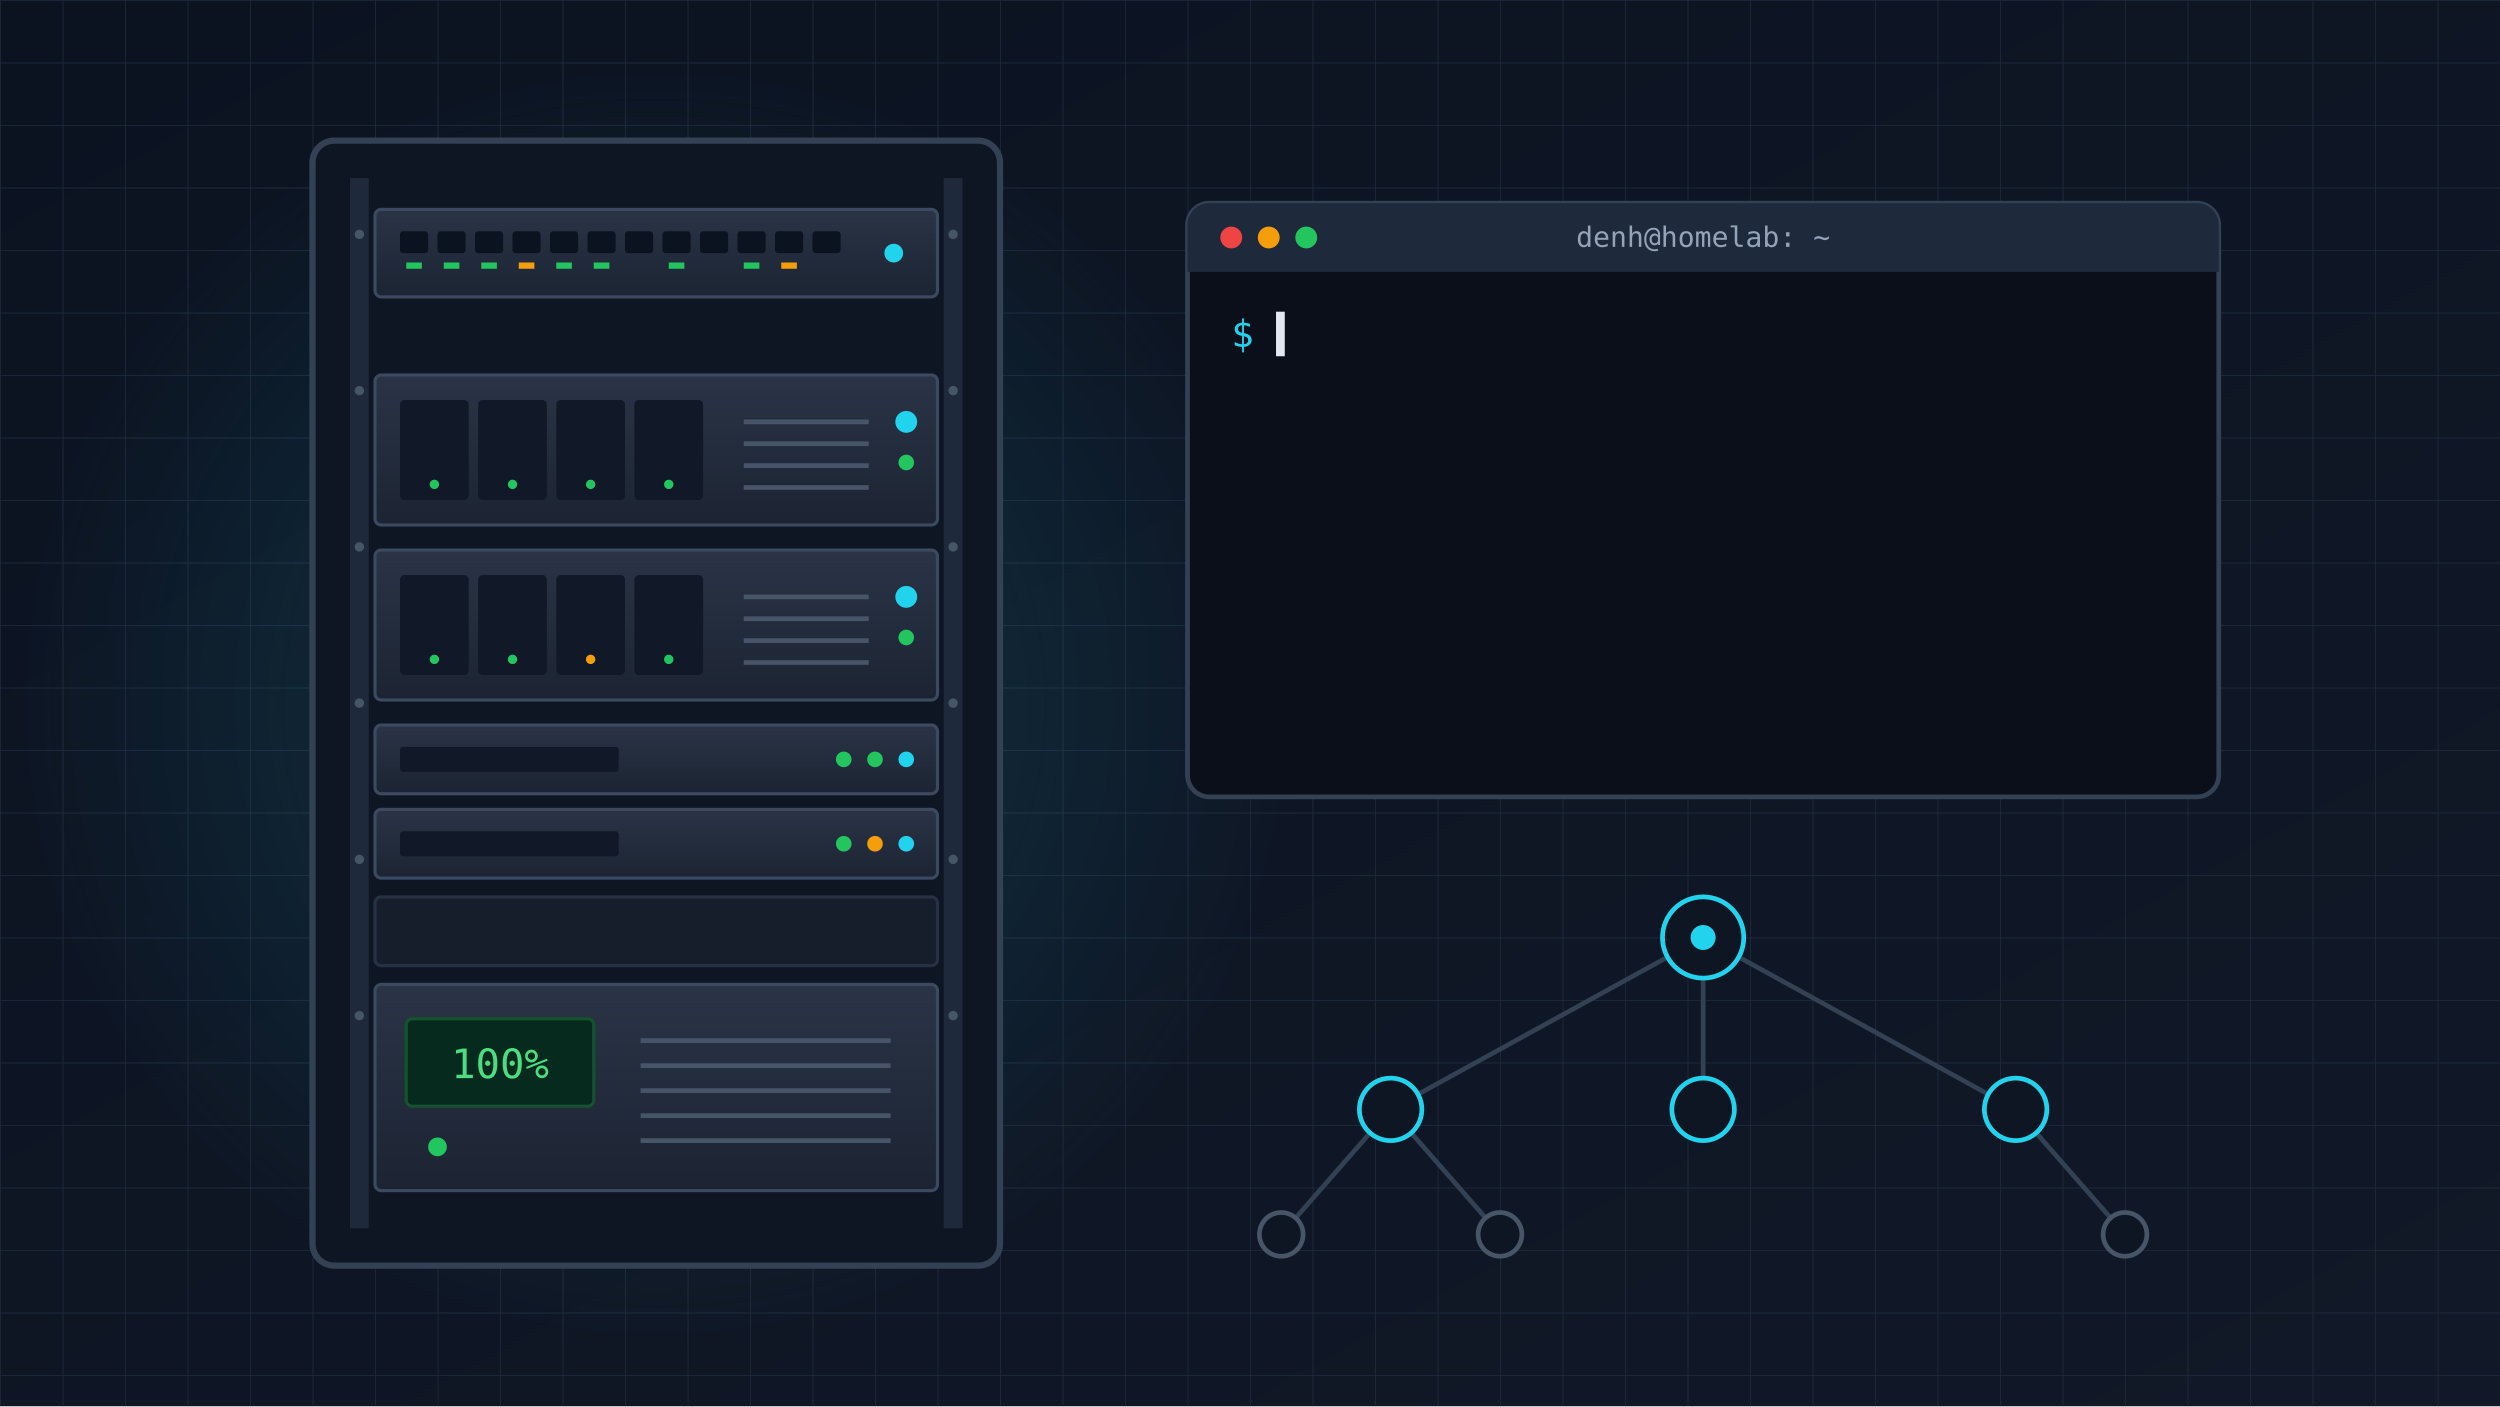
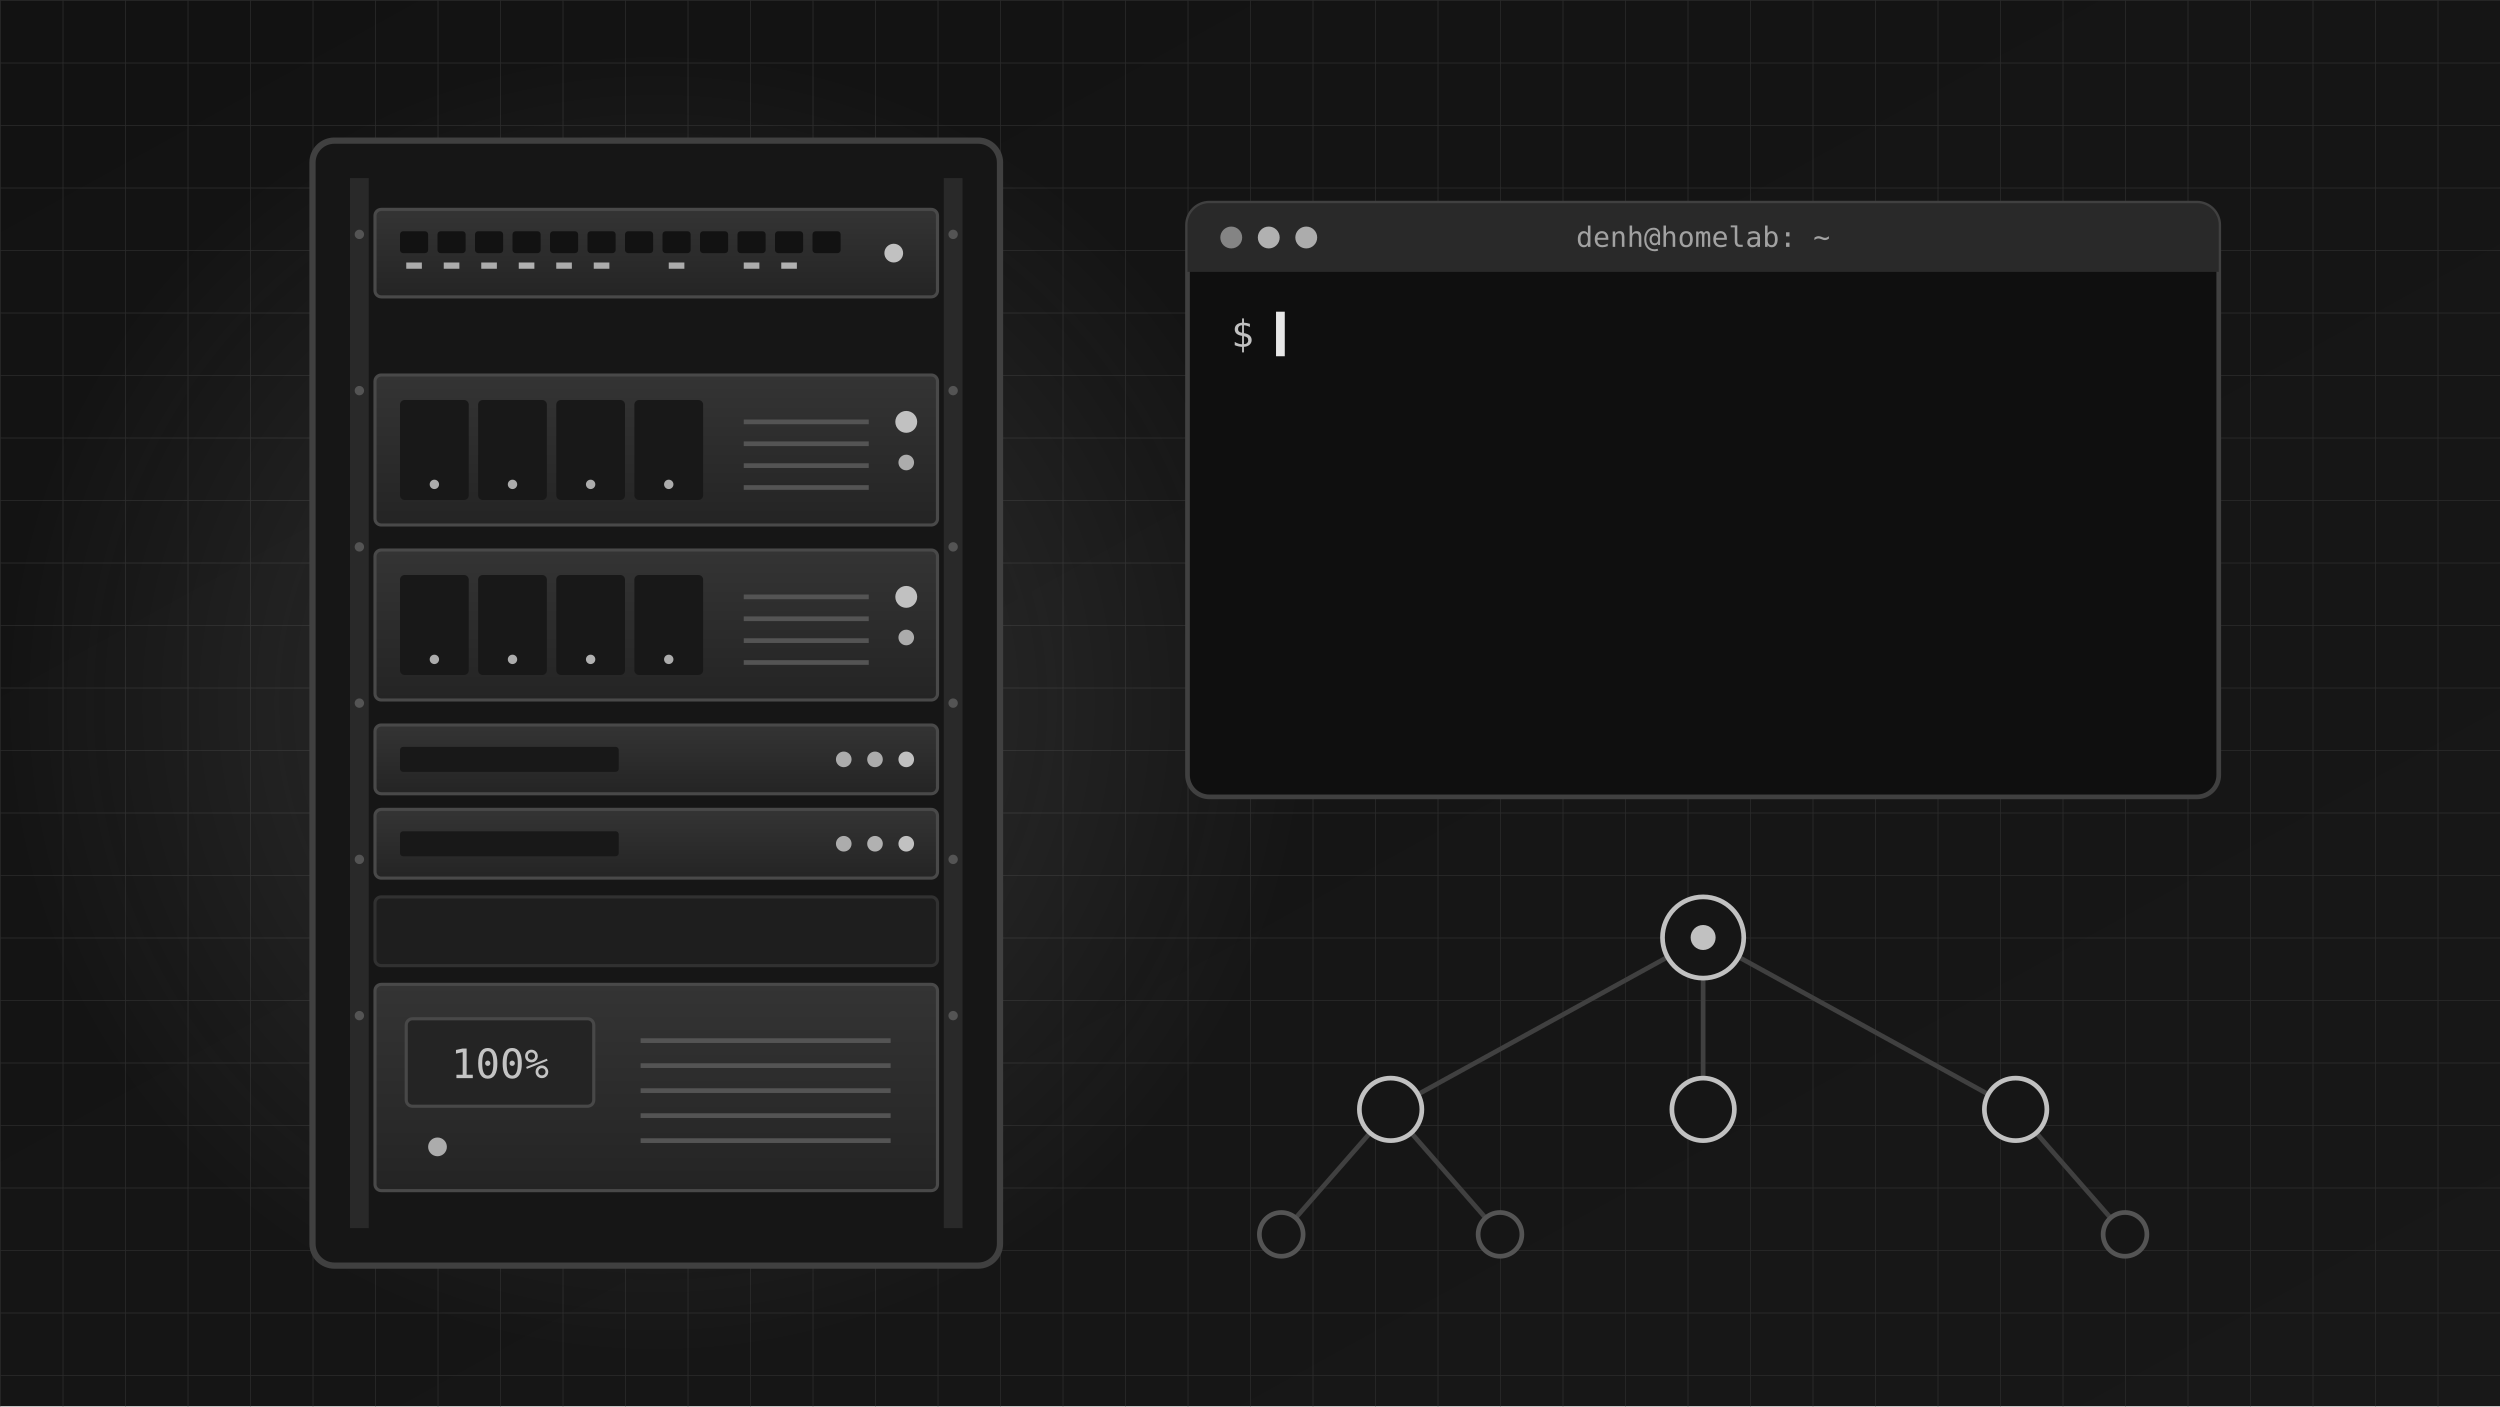
<svg xmlns="http://www.w3.org/2000/svg" viewBox="0 0 1600 900" width="1600" height="900">
  <defs>
    <linearGradient id="bg" x1="0" y1="0" x2="1" y2="1">
-       <stop offset="0" stop-color="#0b1220" />
-       <stop offset="1" stop-color="#111827" />
+       <stop offset="0" stop-color="#121212" />
+       <stop offset="1" stop-color="#181818" />
    </linearGradient>
    <pattern id="grid" width="40" height="40" patternUnits="userSpaceOnUse">
-       <path d="M40 0H0V40" fill="none" stroke="#1f2a3d" stroke-width="1" />
+       <path d="M40 0H0V40" fill="none" stroke="#2a2a2a" stroke-width="1" />
    </pattern>
    <radialGradient id="glow" cx="0.5" cy="0.5" r="0.5">
-       <stop offset="0" stop-color="#22d3ee" stop-opacity="0.18" />
-       <stop offset="1" stop-color="#22d3ee" stop-opacity="0" />
+       <stop offset="0" stop-color="#c1c1c1" stop-opacity="0.18" />
+       <stop offset="1" stop-color="#c1c1c1" stop-opacity="0" />
    </radialGradient>
    <linearGradient id="unit" x1="0" y1="0" x2="0" y2="1">
-       <stop offset="0" stop-color="#2a3446" />
-       <stop offset="1" stop-color="#1c2433" />
+       <stop offset="0" stop-color="#343434" />
+       <stop offset="1" stop-color="#242424" />
    </linearGradient>
  </defs>
  <rect width="1600" height="900" fill="url(#bg)" />
  <rect width="1600" height="900" fill="url(#grid)" />
  <ellipse cx="420" cy="450" rx="420" ry="420" fill="url(#glow)" />
  <g transform="translate(200 90)">
-     <rect width="440" height="720" rx="14" fill="#0f1623" stroke="#334155" stroke-width="4" />
-     <rect x="24" y="24" width="12" height="672" fill="#1e293b" />
-     <rect x="404" y="24" width="12" height="672" fill="#1e293b" />
-     <g fill="#475569">
+     <rect width="440" height="720" rx="14" fill="#161616" stroke="#404040" stroke-width="4" />
+     <rect x="24" y="24" width="12" height="672" fill="#292929" />
+     <rect x="404" y="24" width="12" height="672" fill="#292929" />
+     <g fill="#545454">
      <circle cx="30" cy="60" r="3" />
      <circle cx="30" cy="160" r="3" />
      <circle cx="30" cy="260" r="3" />
      <circle cx="30" cy="360" r="3" />
      <circle cx="30" cy="460" r="3" />
      <circle cx="30" cy="560" r="3" />
      <circle cx="410" cy="60" r="3" />
      <circle cx="410" cy="160" r="3" />
      <circle cx="410" cy="260" r="3" />
      <circle cx="410" cy="360" r="3" />
      <circle cx="410" cy="460" r="3" />
      <circle cx="410" cy="560" r="3" />
    </g>
    <g transform="translate(40 44)">
-       <rect width="360" height="56" rx="4" fill="url(#unit)" stroke="#3b4a61" stroke-width="2" />
-       <g fill="#0b1220">
+       <rect width="360" height="56" rx="4" fill="url(#unit)" stroke="#494949" stroke-width="2" />
+       <g fill="#121212">
        <rect x="16" y="14" width="18" height="14" rx="2" />
        <rect x="40" y="14" width="18" height="14" rx="2" />
        <rect x="64" y="14" width="18" height="14" rx="2" />
        <rect x="88" y="14" width="18" height="14" rx="2" />
        <rect x="112" y="14" width="18" height="14" rx="2" />
        <rect x="136" y="14" width="18" height="14" rx="2" />
        <rect x="160" y="14" width="18" height="14" rx="2" />
        <rect x="184" y="14" width="18" height="14" rx="2" />
        <rect x="208" y="14" width="18" height="14" rx="2" />
        <rect x="232" y="14" width="18" height="14" rx="2" />
        <rect x="256" y="14" width="18" height="14" rx="2" />
        <rect x="280" y="14" width="18" height="14" rx="2" />
      </g>
-       <g fill="#22c55e">
+       <g fill="#acacac">
        <rect x="20" y="34" width="10" height="4" />
        <rect x="44" y="34" width="10" height="4" />
        <rect x="68" y="34" width="10" height="4" />
        <rect x="116" y="34" width="10" height="4" />
        <rect x="140" y="34" width="10" height="4" />
        <rect x="188" y="34" width="10" height="4" />
        <rect x="236" y="34" width="10" height="4" />
      </g>
-       <g fill="#f59e0b">
+       <g fill="#b1b1b1">
        <rect x="92" y="34" width="10" height="4" />
        <rect x="260" y="34" width="10" height="4" />
      </g>
-       <circle cx="332" cy="28" r="6" fill="#22d3ee" />
+       <circle cx="332" cy="28" r="6" fill="#c1c1c1" />
    </g>
    <g transform="translate(40 150)">
-       <rect width="360" height="96" rx="4" fill="url(#unit)" stroke="#3b4a61" stroke-width="2" />
-       <g fill="#111827">
+       <rect width="360" height="96" rx="4" fill="url(#unit)" stroke="#494949" stroke-width="2" />
+       <g fill="#181818">
        <rect x="16" y="16" width="44" height="64" rx="3" />
        <rect x="66" y="16" width="44" height="64" rx="3" />
        <rect x="116" y="16" width="44" height="64" rx="3" />
        <rect x="166" y="16" width="44" height="64" rx="3" />
      </g>
-       <g fill="#22c55e">
+       <g fill="#acacac">
        <circle cx="38" cy="70" r="3" />
        <circle cx="88" cy="70" r="3" />
        <circle cx="138" cy="70" r="3" />
        <circle cx="188" cy="70" r="3" />
      </g>
-       <g stroke="#475569" stroke-width="3">
+       <g stroke="#545454" stroke-width="3">
        <path d="M236 30H316M236 44H316M236 58H316M236 72H316" />
      </g>
-       <circle cx="340" cy="30" r="7" fill="#22d3ee" />
-       <circle cx="340" cy="56" r="5" fill="#22c55e" />
+       <circle cx="340" cy="30" r="7" fill="#c1c1c1" />
+       <circle cx="340" cy="56" r="5" fill="#acacac" />
    </g>
    <g transform="translate(40 262)">
-       <rect width="360" height="96" rx="4" fill="url(#unit)" stroke="#3b4a61" stroke-width="2" />
-       <g fill="#111827">
+       <rect width="360" height="96" rx="4" fill="url(#unit)" stroke="#494949" stroke-width="2" />
+       <g fill="#181818">
        <rect x="16" y="16" width="44" height="64" rx="3" />
        <rect x="66" y="16" width="44" height="64" rx="3" />
        <rect x="116" y="16" width="44" height="64" rx="3" />
        <rect x="166" y="16" width="44" height="64" rx="3" />
      </g>
-       <g fill="#22c55e">
+       <g fill="#acacac">
        <circle cx="38" cy="70" r="3" />
        <circle cx="88" cy="70" r="3" />
        <circle cx="188" cy="70" r="3" />
      </g>
-       <circle cx="138" cy="70" r="3" fill="#f59e0b" />
-       <g stroke="#475569" stroke-width="3">
+       <circle cx="138" cy="70" r="3" fill="#b1b1b1" />
+       <g stroke="#545454" stroke-width="3">
        <path d="M236 30H316M236 44H316M236 58H316M236 72H316" />
      </g>
-       <circle cx="340" cy="30" r="7" fill="#22d3ee" />
-       <circle cx="340" cy="56" r="5" fill="#22c55e" />
+       <circle cx="340" cy="30" r="7" fill="#c1c1c1" />
+       <circle cx="340" cy="56" r="5" fill="#acacac" />
    </g>
    <g transform="translate(40 374)">
-       <rect width="360" height="44" rx="4" fill="url(#unit)" stroke="#3b4a61" stroke-width="2" />
-       <rect x="16" y="14" width="140" height="16" rx="2" fill="#111827" />
-       <circle cx="300" cy="22" r="5" fill="#22c55e" />
-       <circle cx="320" cy="22" r="5" fill="#22c55e" />
-       <circle cx="340" cy="22" r="5" fill="#22d3ee" />
+       <rect width="360" height="44" rx="4" fill="url(#unit)" stroke="#494949" stroke-width="2" />
+       <rect x="16" y="14" width="140" height="16" rx="2" fill="#181818" />
+       <circle cx="300" cy="22" r="5" fill="#acacac" />
+       <circle cx="320" cy="22" r="5" fill="#acacac" />
+       <circle cx="340" cy="22" r="5" fill="#c1c1c1" />
    </g>
    <g transform="translate(40 428)">
-       <rect width="360" height="44" rx="4" fill="url(#unit)" stroke="#3b4a61" stroke-width="2" />
-       <rect x="16" y="14" width="140" height="16" rx="2" fill="#111827" />
-       <circle cx="300" cy="22" r="5" fill="#22c55e" />
-       <circle cx="320" cy="22" r="5" fill="#f59e0b" />
-       <circle cx="340" cy="22" r="5" fill="#22d3ee" />
+       <rect width="360" height="44" rx="4" fill="url(#unit)" stroke="#494949" stroke-width="2" />
+       <rect x="16" y="14" width="140" height="16" rx="2" fill="#181818" />
+       <circle cx="300" cy="22" r="5" fill="#acacac" />
+       <circle cx="320" cy="22" r="5" fill="#b1b1b1" />
+       <circle cx="340" cy="22" r="5" fill="#c1c1c1" />
    </g>
-     <rect x="40" y="484" width="360" height="44" rx="4" fill="#161e2c" stroke="#263244" stroke-width="2" />
+     <rect x="40" y="484" width="360" height="44" rx="4" fill="#1e1e1e" stroke="#313131" stroke-width="2" />
    <g transform="translate(40 540)">
-       <rect width="360" height="132" rx="4" fill="url(#unit)" stroke="#3b4a61" stroke-width="2" />
-       <rect x="20" y="22" width="120" height="56" rx="4" fill="#062a1e" stroke="#14532d" stroke-width="2" />
-       <text x="80" y="60" text-anchor="middle" font-family="ui-monospace, Menlo, Consolas, monospace" font-size="26" fill="#4ade80">100%</text>
-       <g stroke="#475569" stroke-width="3">
+       <rect width="360" height="132" rx="4" fill="url(#unit)" stroke="#494949" stroke-width="2" />
+       <rect x="20" y="22" width="120" height="56" rx="4" fill="#242424" stroke="#484848" stroke-width="2" />
+       <text x="80" y="60" text-anchor="middle" font-family="ui-monospace, Menlo, Consolas, monospace" font-size="26" fill="#c4c4c4">100%</text>
+       <g stroke="#545454" stroke-width="3">
        <path d="M170 36H330M170 52H330M170 68H330M170 84H330M170 100H330" />
      </g>
-       <circle cx="40" cy="104" r="6" fill="#22c55e" />
+       <circle cx="40" cy="104" r="6" fill="#acacac" />
    </g>
  </g>
  <g transform="translate(760 130)">
-     <rect width="660" height="380" rx="14" fill="#0a0f1a" stroke="#334155" stroke-width="3" />
-     <path d="M0 14a14 14 0 0 1 14-14h632a14 14 0 0 1 14 14v30H0Z" fill="#1e293b" />
-     <circle cx="28" cy="22" r="7" fill="#ef4444" />
-     <circle cx="52" cy="22" r="7" fill="#f59e0b" />
-     <circle cx="76" cy="22" r="7" fill="#22c55e" />
-     <text x="330" y="28" text-anchor="middle" font-family="ui-monospace, Menlo, Consolas, monospace" font-size="18" fill="#94a3b8">denh@homelab: ~</text>
-     <text x="28" y="92" font-family="ui-monospace, Menlo, Consolas, monospace" font-size="24" fill="#22d3ee">$ <tspan fill="#e2e8f0">▍</tspan>
+     <rect width="660" height="380" rx="14" fill="#0f0f0f" stroke="#404040" stroke-width="3" />
+     <path d="M0 14a14 14 0 0 1 14-14h632a14 14 0 0 1 14 14v30H0Z" fill="#292929" />
+     <circle cx="28" cy="22" r="7" fill="#848484" />
+     <circle cx="52" cy="22" r="7" fill="#b1b1b1" />
+     <circle cx="76" cy="22" r="7" fill="#acacac" />
+     <text x="330" y="28" text-anchor="middle" font-family="ui-monospace, Menlo, Consolas, monospace" font-size="18" fill="#a2a2a2">denh@homelab: ~</text>
+     <text x="28" y="92" font-family="ui-monospace, Menlo, Consolas, monospace" font-size="24" fill="#c1c1c1">$ <tspan fill="#e7e7e7">▍</tspan>
    </text>
  </g>
  <g transform="translate(760 560)">
-     <g stroke="#334155" stroke-width="3" fill="none">
+     <g stroke="#404040" stroke-width="3" fill="none">
      <path d="M330 40 L130 150 M330 40 L330 150 M330 40 L530 150 M130 150 L60 230 M130 150 L200 230 M530 150 L600 230" />
    </g>
-     <g stroke="#22d3ee" stroke-width="3" fill="#0f1623">
+     <g stroke="#c1c1c1" stroke-width="3" fill="#161616">
      <circle cx="330" cy="40" r="26" />
      <circle cx="130" cy="150" r="20" />
      <circle cx="330" cy="150" r="20" />
      <circle cx="530" cy="150" r="20" />
    </g>
-     <g stroke="#475569" stroke-width="3" fill="#0f1623">
+     <g stroke="#545454" stroke-width="3" fill="#161616">
      <circle cx="60" cy="230" r="14" />
      <circle cx="200" cy="230" r="14" />
      <circle cx="600" cy="230" r="14" />
    </g>
-     <circle cx="330" cy="40" r="8" fill="#22d3ee" />
+     <circle cx="330" cy="40" r="8" fill="#c1c1c1" />
  </g>
</svg>
